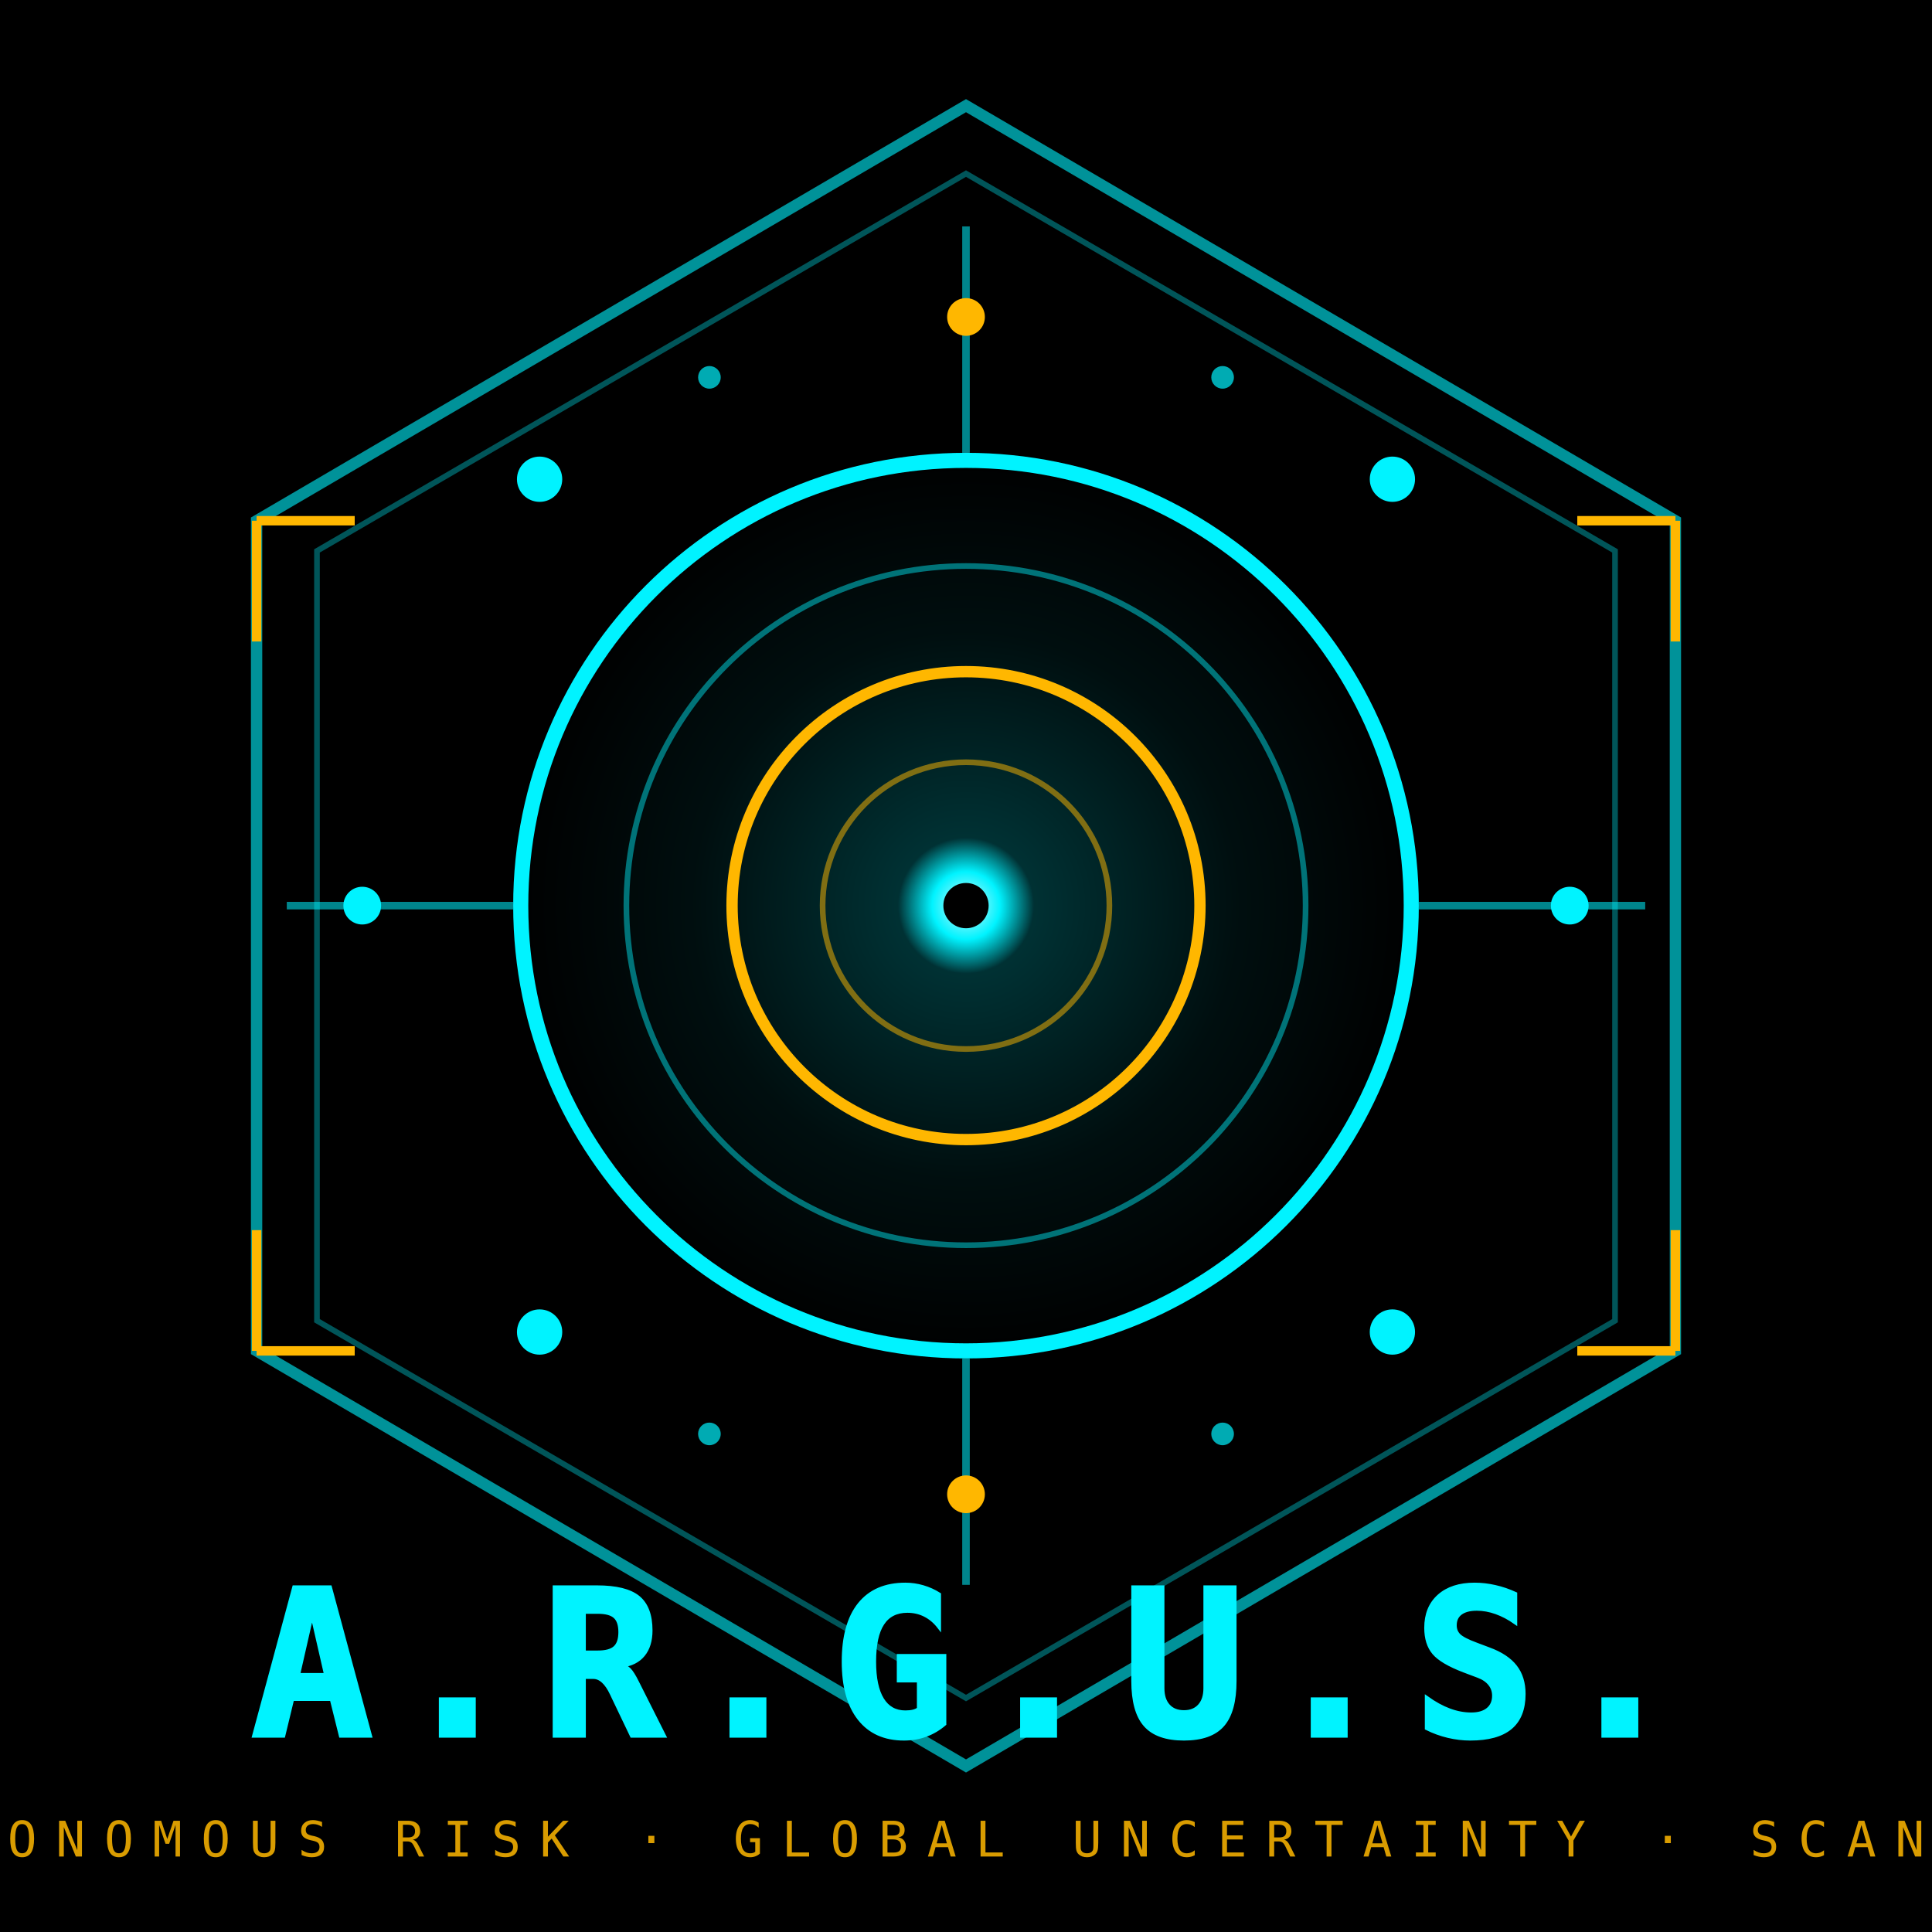
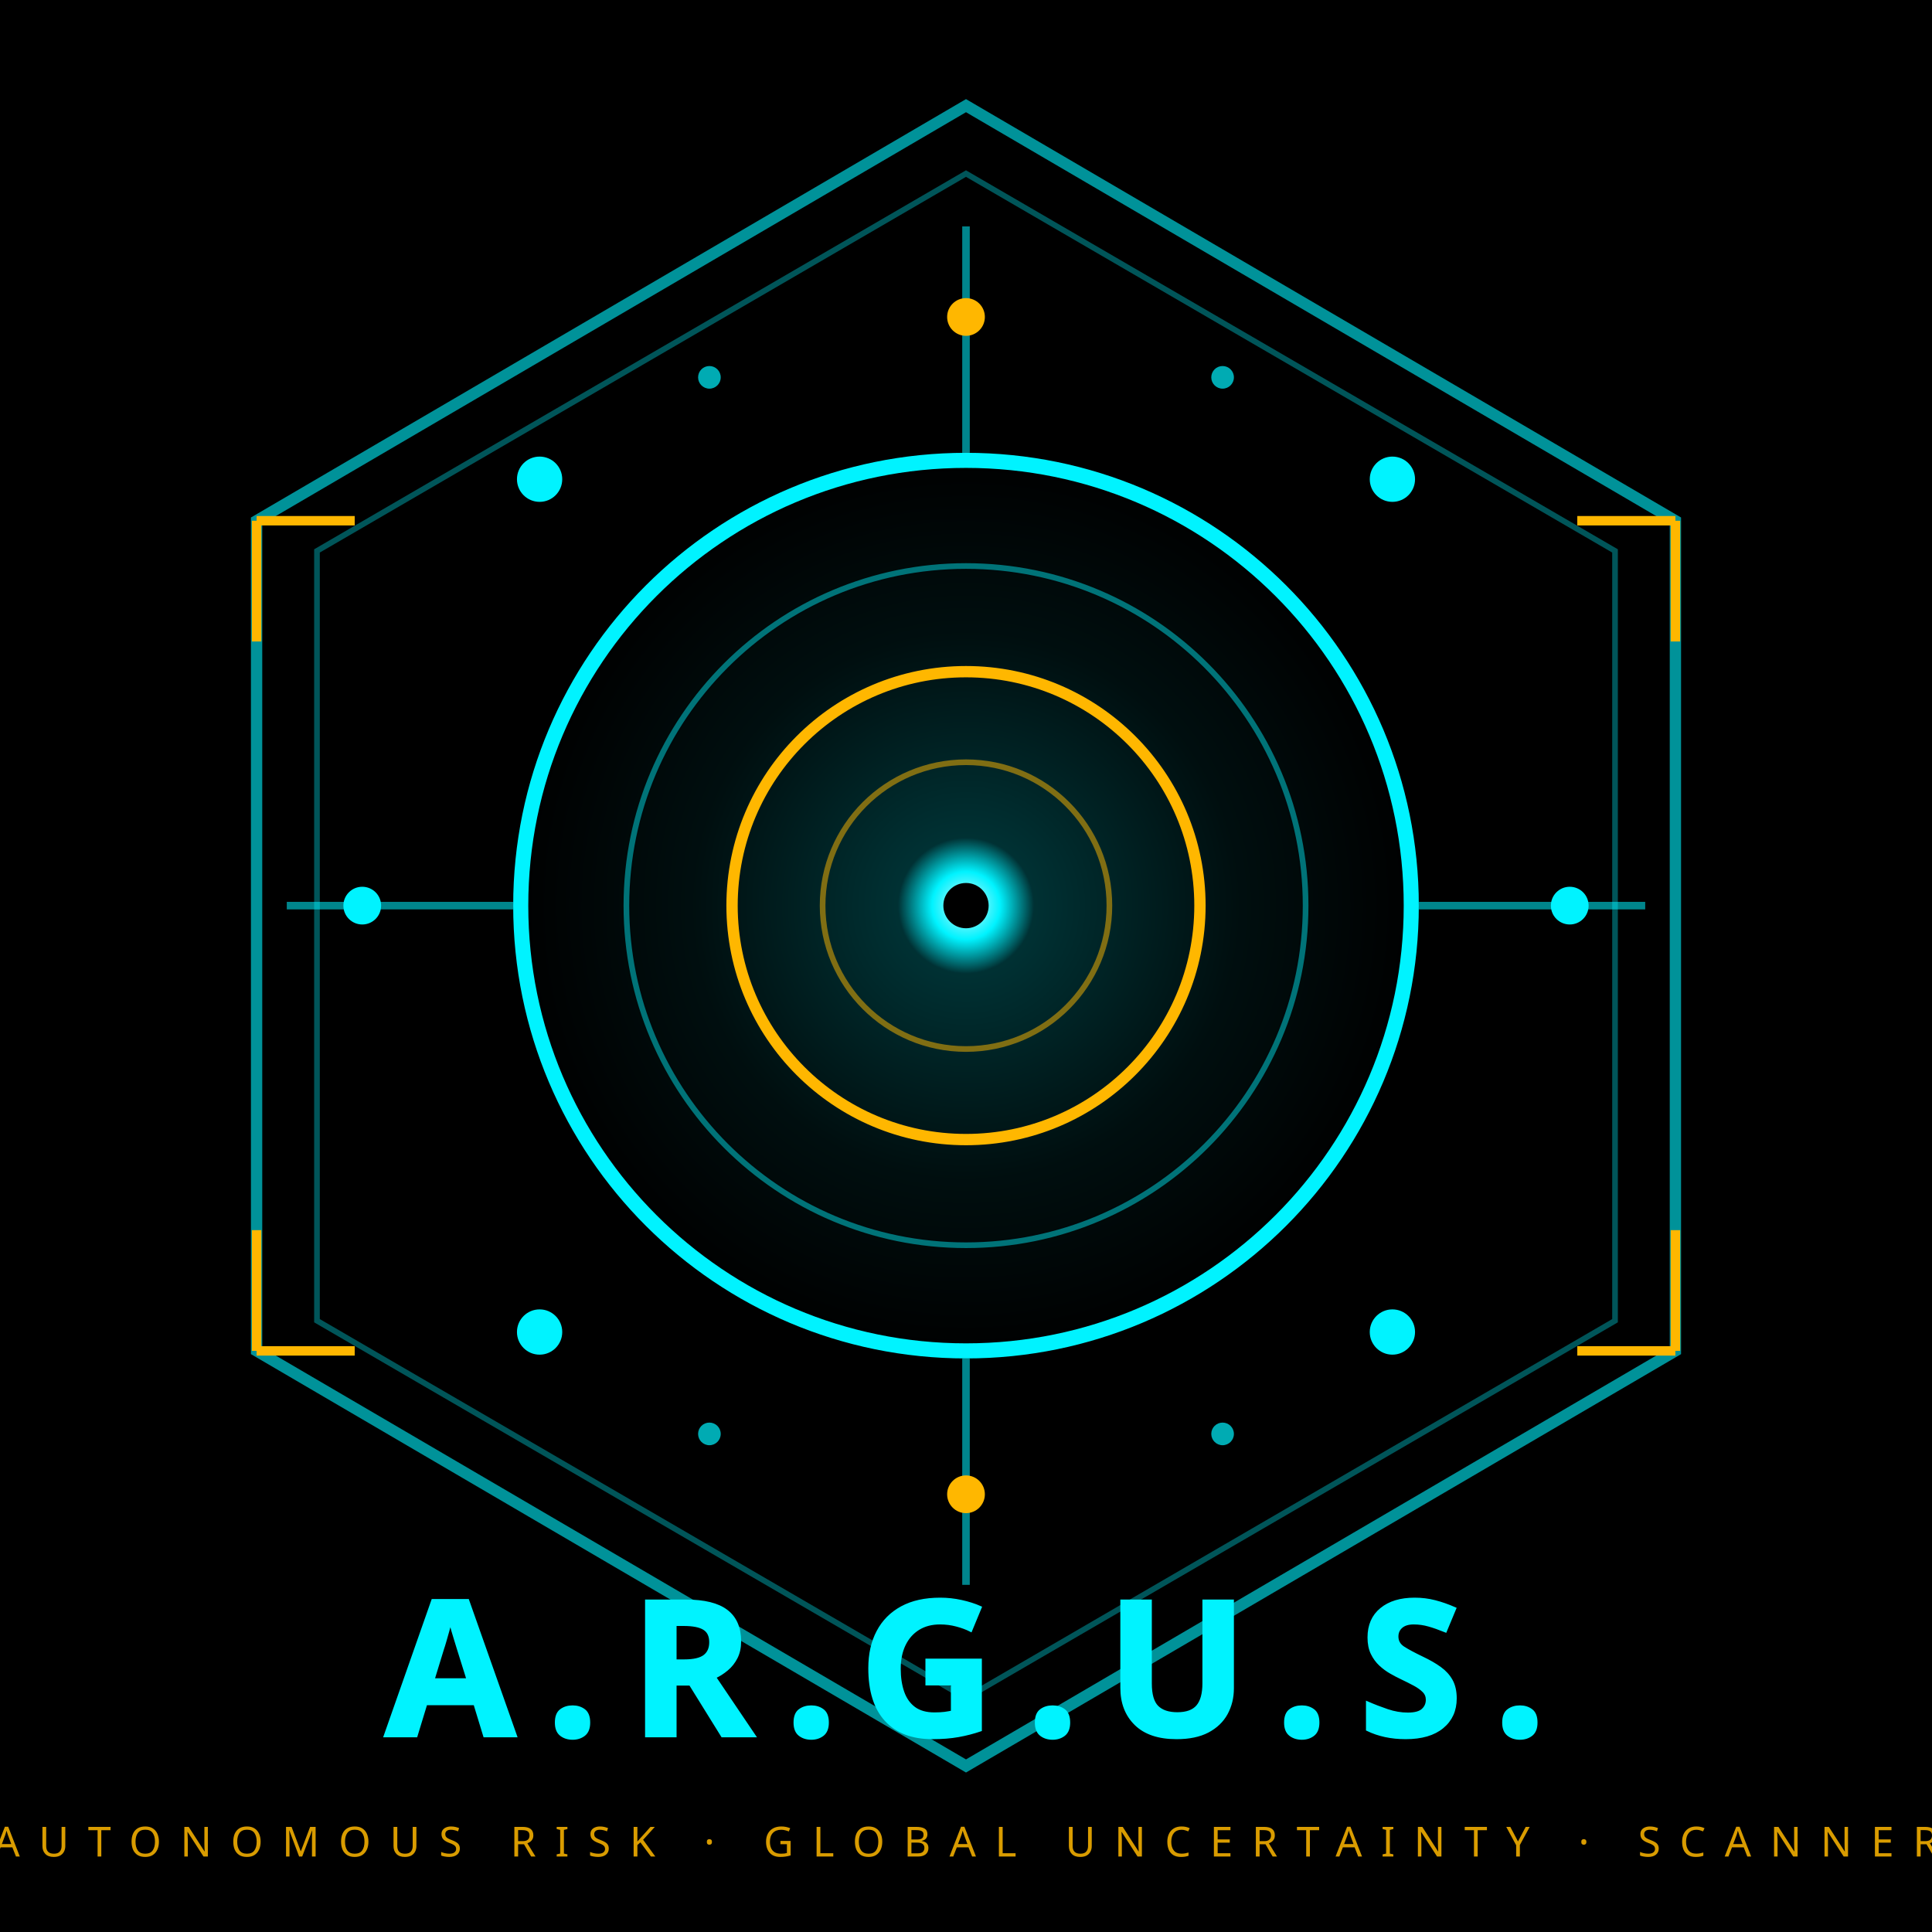
<svg xmlns="http://www.w3.org/2000/svg" viewBox="0 0 512 512">
  <defs>
    <radialGradient id="iris512" cx="256" cy="240" r="120" gradientUnits="userSpaceOnUse">
      <stop offset="0" stop-color="#00f3ff" stop-opacity="0.25" />
      <stop offset="0.6" stop-color="#00f3ff" stop-opacity="0.06" />
      <stop offset="1" stop-color="#00f3ff" stop-opacity="0" />
    </radialGradient>
    <radialGradient id="pupil512" cx="256" cy="240" r="18" gradientUnits="userSpaceOnUse">
      <stop offset="0" stop-color="#d6f5f7" />
      <stop offset="0.5" stop-color="#00f3ff" />
      <stop offset="1" stop-color="#00f3ff" stop-opacity="0" />
    </radialGradient>
  </defs>
  <rect width="512" height="512" fill="#000" />
  <polygon points="256,28 444,138 444,358 256,468 68,358 68,138" fill="none" stroke="#00f3ff" stroke-width="3" opacity="0.6" />
  <polygon points="256,46 428,146 428,350 256,450 84,350 84,146" fill="none" stroke="#00f3ff" stroke-width="1.5" opacity="0.35" />
  <g stroke="#ffb700" stroke-width="2.5" fill="none">
    <path d="M68,138 L68,170 M68,138 L94,138" />
    <path d="M444,138 L444,170 M444,138 L418,138" />
    <path d="M68,358 L68,326 M68,358 L94,358" />
    <path d="M444,358 L444,326 M444,358 L418,358" />
  </g>
  <circle cx="256" cy="240" r="120" fill="url(#iris512)" />
  <circle cx="256" cy="240" r="118" fill="none" stroke="#00f3ff" stroke-width="4" />
  <circle cx="256" cy="240" r="90" fill="none" stroke="#00f3ff" stroke-width="1.5" opacity="0.45" />
  <circle cx="256" cy="240" r="62" fill="none" stroke="#ffb700" stroke-width="3" />
  <circle cx="256" cy="240" r="38" fill="none" stroke="#ffb700" stroke-width="1.5" opacity="0.5" />
  <circle cx="256" cy="240" r="18" fill="url(#pupil512)" />
  <circle cx="256" cy="240" r="6" fill="#000" />
  <line x1="256" y1="60" x2="256" y2="120" stroke="#00f3ff" stroke-width="2" opacity="0.55" />
  <line x1="256" y1="360" x2="256" y2="420" stroke="#00f3ff" stroke-width="2" opacity="0.55" />
  <line x1="76" y1="240" x2="136" y2="240" stroke="#00f3ff" stroke-width="2" opacity="0.55" />
  <line x1="376" y1="240" x2="436" y2="240" stroke="#00f3ff" stroke-width="2" opacity="0.55" />
  <g fill="#00f3ff">
    <circle cx="369" cy="127" r="6" />
    <circle cx="143" cy="127" r="6" />
    <circle cx="369" cy="353" r="6" />
    <circle cx="143" cy="353" r="6" />
    <circle cx="416" cy="240" r="5" />
    <circle cx="96" cy="240" r="5" />
  </g>
  <g fill="#ffb700">
    <circle cx="256" cy="84" r="5" />
    <circle cx="256" cy="396" r="5" />
  </g>
  <g fill="#00f3ff" opacity="0.7">
    <circle cx="324" cy="100" r="3" />
    <circle cx="188" cy="100" r="3" />
    <circle cx="324" cy="380" r="3" />
    <circle cx="188" cy="380" r="3" />
  </g>
-   <text x="256" y="460" text-anchor="middle" fill="#00f3ff" font-family="'JetBrains Mono', monospace" font-size="54" font-weight="800" letter-spacing="6" stroke="#00f3ff" stroke-width="1">A.R.G.U.S.</text>
-   <text x="256" y="492" text-anchor="middle" fill="#ffb700" font-family="'JetBrains Mono', monospace" font-size="13" font-weight="500" letter-spacing="5" opacity="0.85">AUTONOMOUS RISK · GLOBAL UNCERTAINTY · SCANNER</text>
+   <text x="256" y="460" text-anchor="middle" fill="#00f3ff" font-family="Orbitron, Michroma, Eurostile, 'Arial Black', sans-serif" font-size="50" font-weight="900" letter-spacing="8" stroke="#00f3ff" stroke-width="0.8">A.R.G.U.S.</text>
+   <text x="256" y="492" text-anchor="middle" fill="#ffb700" font-family="Orbitron, Michroma, sans-serif" font-size="11" font-weight="500" letter-spacing="5" opacity="0.85">AUTONOMOUS RISK · GLOBAL UNCERTAINTY · SCANNER</text>
</svg>
